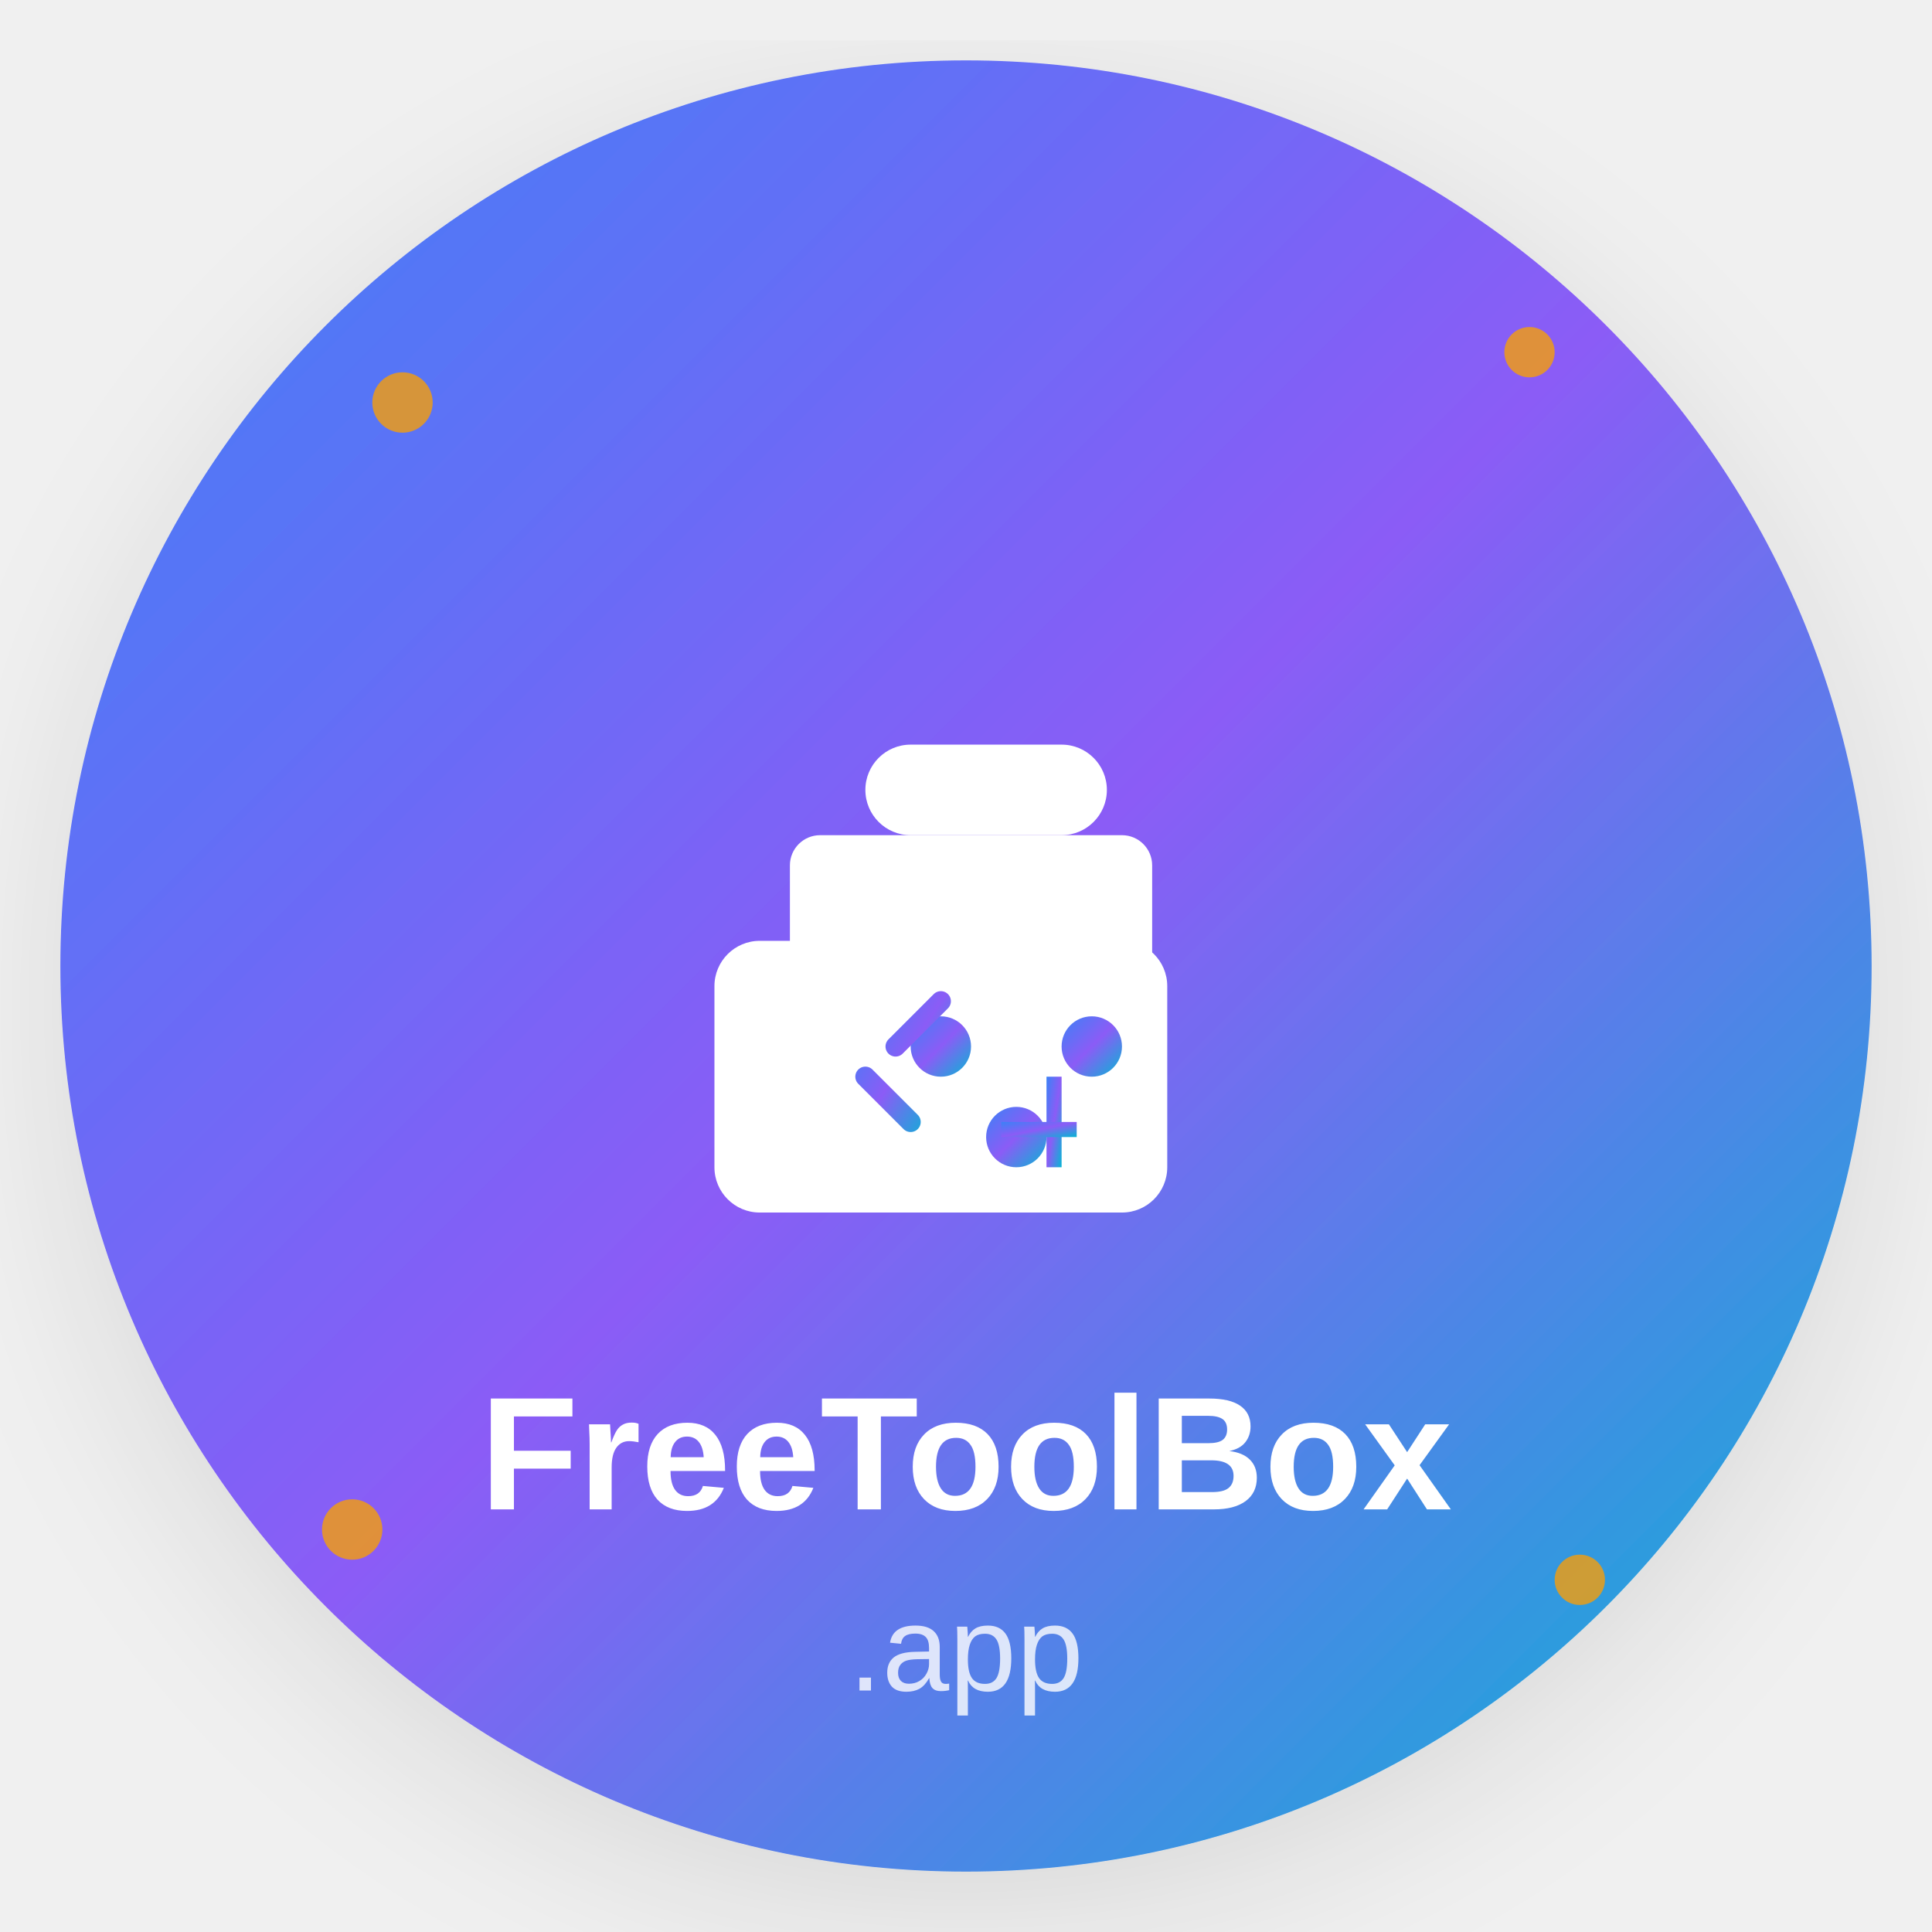
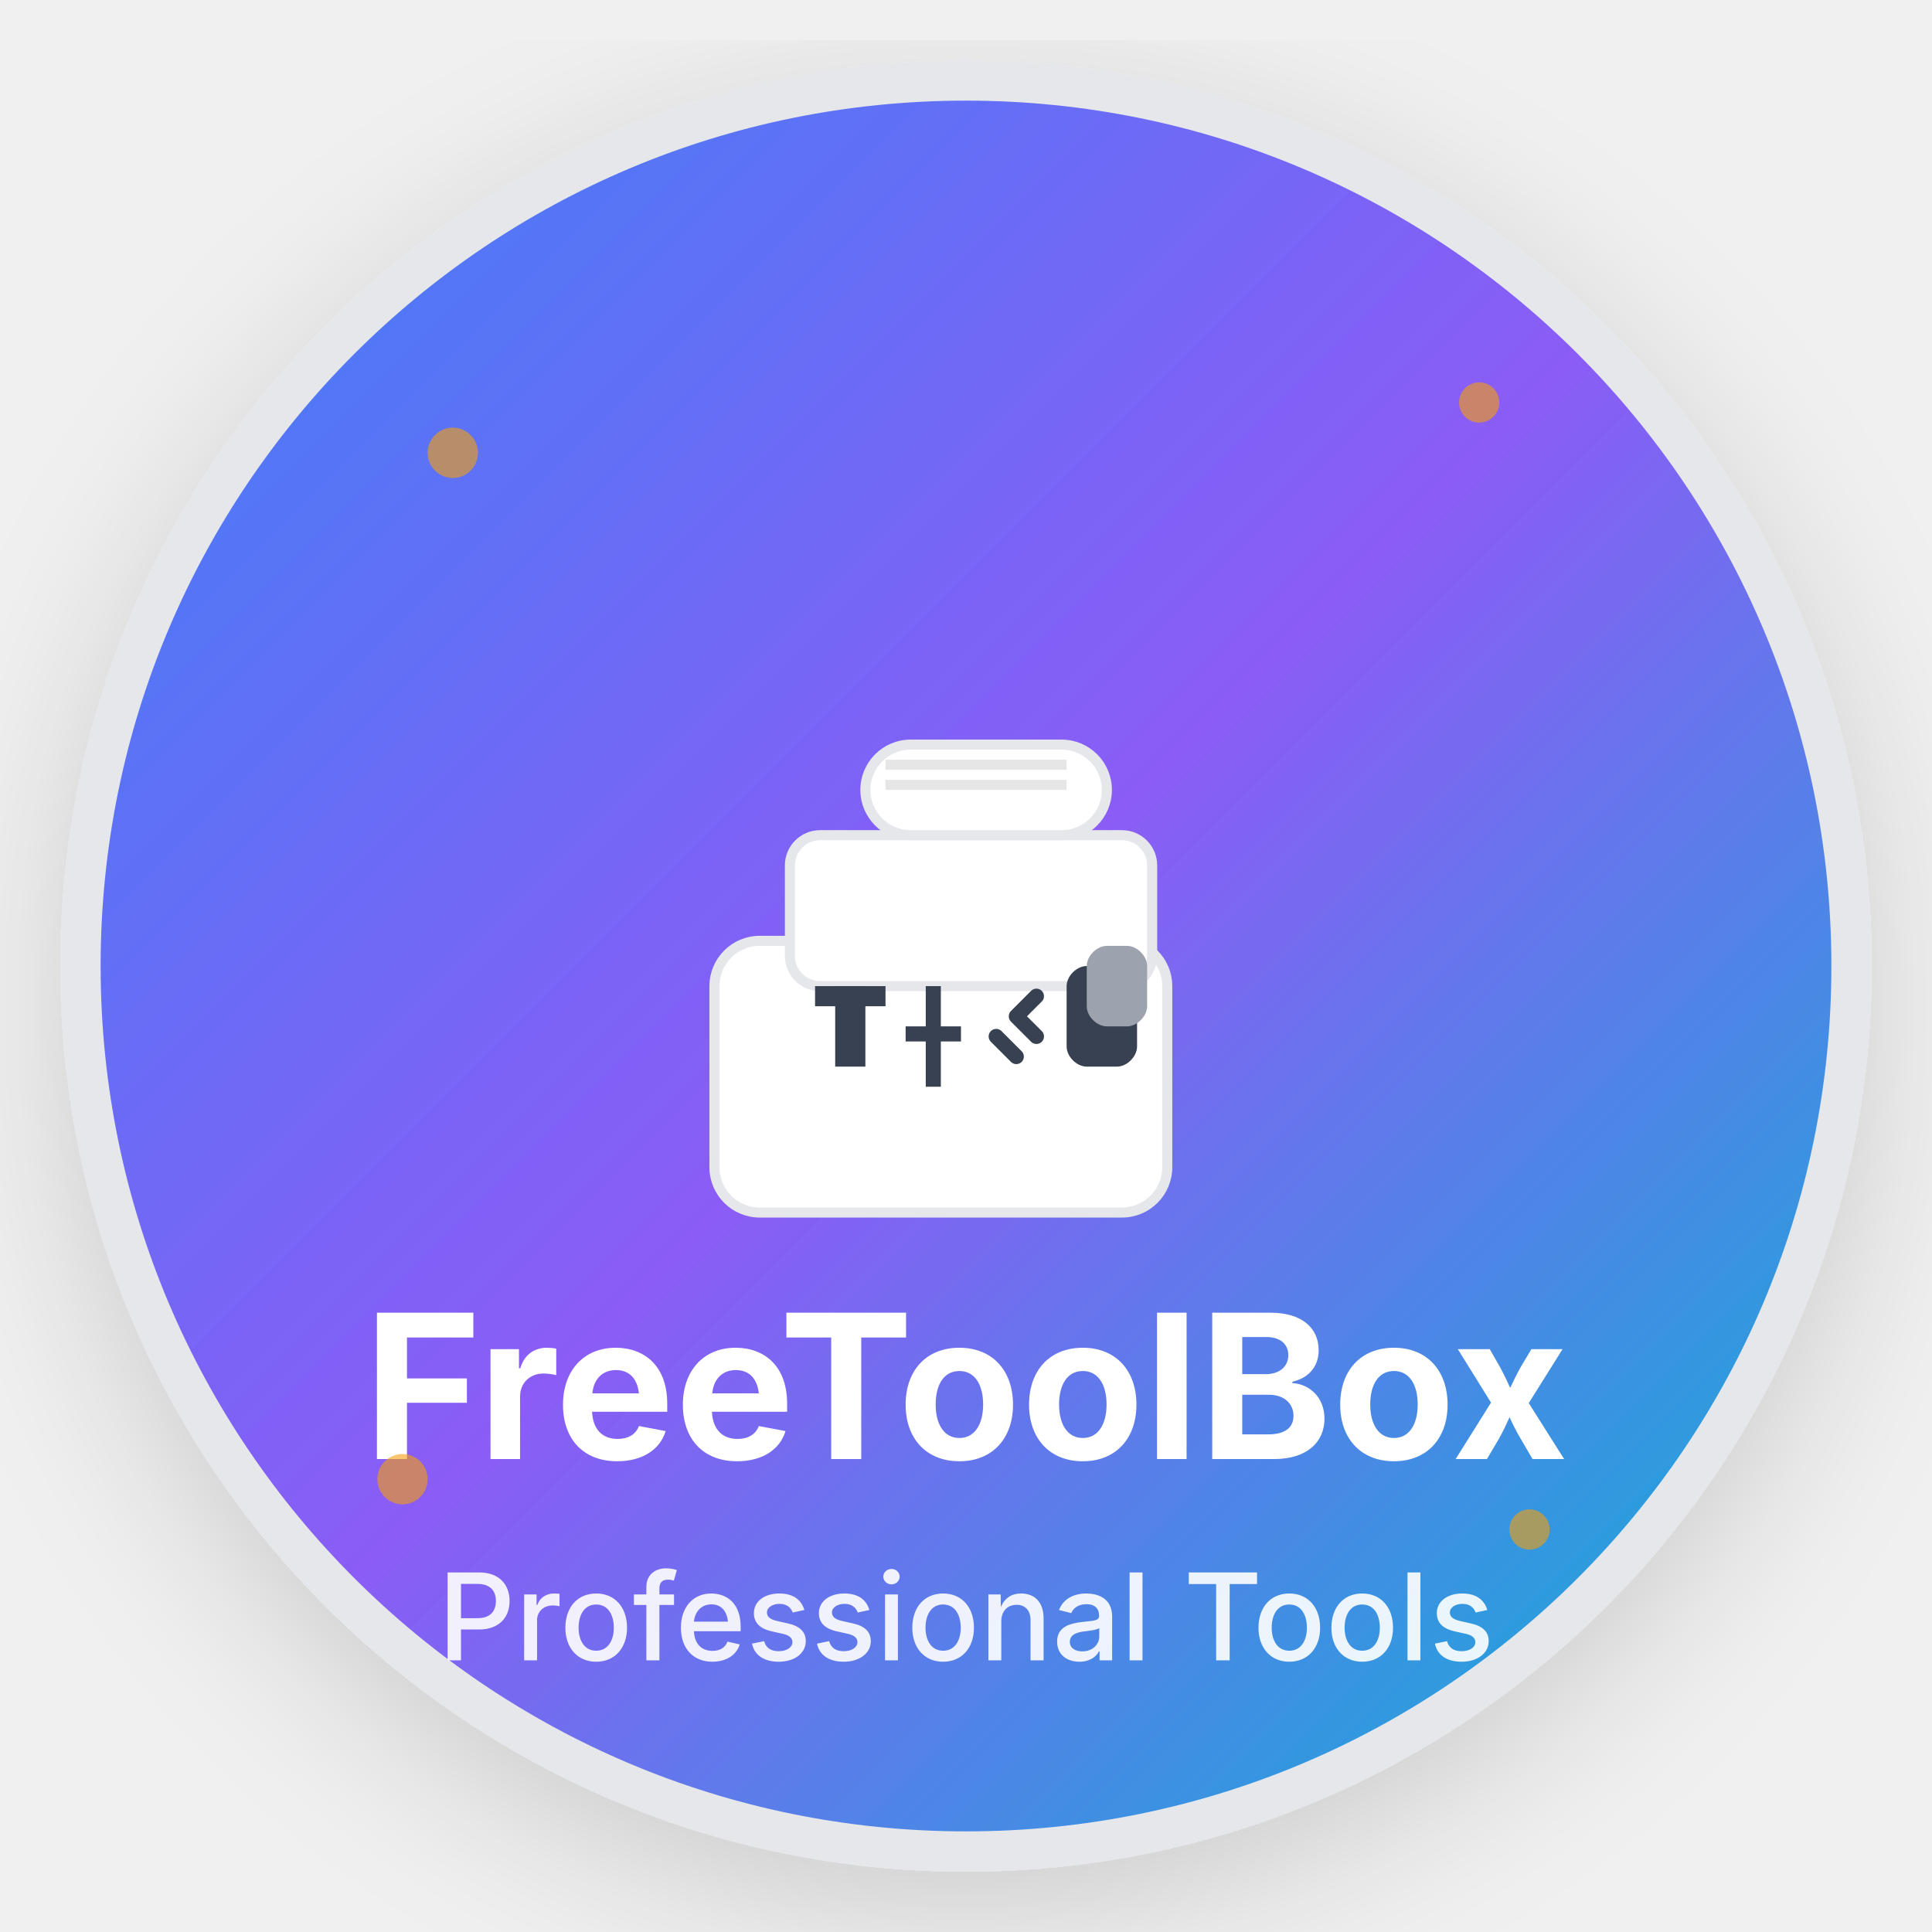
<svg xmlns="http://www.w3.org/2000/svg" width="192" height="192" viewBox="0 0 192 192" fill="none">
  <defs>
-     <linearGradient id="squareGradient" x1="0%" y1="0%" x2="100%" y2="100%">
+     <linearGradient id="squareToolboxGradient" x1="0%" y1="0%" x2="100%" y2="100%">
      <stop offset="0%" style="stop-color:#3B82F6;stop-opacity:1" />
      <stop offset="50%" style="stop-color:#8B5CF6;stop-opacity:1" />
      <stop offset="100%" style="stop-color:#06B6D4;stop-opacity:1" />
    </linearGradient>
-     <filter id="shadow">
-       <feDropShadow dx="0" dy="4" stdDeviation="8" flood-color="rgba(0,0,0,0.1)" />
+     <linearGradient id="squareTextGradient" x1="0%" y1="0%" x2="100%" y2="0%">
+       <stop offset="0%" style="stop-color:#1E40AF;stop-opacity:1" />
+       <stop offset="100%" style="stop-color:#7C3AED;stop-opacity:1" />
+     </linearGradient>
+     <filter id="squareShadow">
+       <feDropShadow dx="0" dy="4" stdDeviation="8" flood-color="rgba(0,0,0,0.15)" />
    </filter>
  </defs>
-   <circle cx="96" cy="96" r="90" fill="url(#squareGradient)" filter="url(#shadow)" />
+   <circle cx="96" cy="96" r="88" fill="url(#squareToolboxGradient)" filter="url(#squareShadow)" stroke="#E5E7EB" stroke-width="4" />
  <g transform="translate(56, 56)">
-     <rect x="15" y="37.5" width="45" height="27" rx="4.5" fill="white" />
-     <rect x="22.5" y="27" width="36" height="15" rx="3" fill="white" />
-     <rect x="30" y="18" width="24" height="9" rx="4.5" fill="white" />
-     <circle cx="37.5" cy="48" r="3" fill="url(#squareGradient)" />
-     <circle cx="52.5" cy="48" r="3" fill="url(#squareGradient)" />
-     <circle cx="45" cy="57" r="3" fill="url(#squareGradient)" />
-     <path d="M30 51l4.5 4.5M37.5 43.5l-4.5 4.5" stroke="url(#squareGradient)" stroke-width="2" stroke-linecap="round" />
-     <rect x="48" y="51" width="1.5" height="9" fill="url(#squareGradient)" />
-     <rect x="43.5" y="55.5" width="7.5" height="1.5" fill="url(#squareGradient)" />
+     <rect x="15" y="37.5" width="45" height="27" rx="4.5" fill="white" stroke="#E5E7EB" stroke-width="1" />
+     <rect x="22.5" y="27" width="36" height="15" rx="3" fill="white" stroke="#E5E7EB" stroke-width="1" />
+     <rect x="30" y="18" width="24" height="9" rx="4.5" fill="white" stroke="#E5E7EB" stroke-width="1" />
+     <line x1="32" y1="20" x2="50" y2="20" stroke="rgba(0,0,0,0.1)" stroke-width="1" />
+     <line x1="32" y1="22" x2="50" y2="22" stroke="rgba(0,0,0,0.1)" stroke-width="1" />
+     <rect x="27" y="42" width="3" height="8" fill="#374151" />
+     <rect x="25" y="42" width="7" height="2" fill="#374151" />
+     <rect x="36" y="42" width="1.5" height="10" fill="#374151" />
+     <rect x="34" y="46" width="5.5" height="1.5" fill="#374151" />
+     <path d="M45 45l2 2M47 43l-2 2M43 47l2 2M45 45l2-2" stroke="#374151" stroke-width="1.5" stroke-linecap="round" />
+     <path d="M50 42c0-1 1-2 2-2l3 0c1 0 2 1 2 2v6c0 1-1 2-2 2l-3 0c-1 0-2-1-2-2z" fill="#374151" />
+     <path d="M52 40c0-1 1-2 2-2l2 0c1 0 2 1 2 2v4c0 1-1 2-2 2l-2 0c-1 0-2-1-2-2z" fill="#9CA3AF" />
  </g>
-   <text x="96" y="150" text-anchor="middle" font-family="Arial, sans-serif" font-size="16" font-weight="bold" fill="white">
+   <text x="96" y="145" text-anchor="middle" font-family="system-ui, -apple-system, sans-serif" font-size="20" font-weight="700" fill="white">
    FreeToolBox
  </text>
-   <text x="96" y="168" text-anchor="middle" font-family="Arial, sans-serif" font-size="12" font-weight="normal" fill="rgba(255,255,255,0.8)">
-     .app
+   <text x="96" y="165" text-anchor="middle" font-family="system-ui, -apple-system, sans-serif" font-size="12" font-weight="500" fill="rgba(255,255,255,0.9)">
+     Professional Tools
  </text>
-   <g opacity="0.8">
-     <circle cx="40" cy="40" r="3" fill="#F59E0B" />
-     <circle cx="152" cy="35" r="2.5" fill="#F59E0B" />
-     <circle cx="35" cy="152" r="3" fill="#F59E0B" />
-     <circle cx="157" cy="157" r="2.5" fill="#F59E0B" />
+   <g opacity="0.6">
+     <circle cx="45" cy="45" r="2.5" fill="#F59E0B" />
+     <circle cx="147" cy="40" r="2" fill="#F59E0B" />
+     <circle cx="40" cy="147" r="2.5" fill="#F59E0B" />
+     <circle cx="152" cy="152" r="2" fill="#F59E0B" />
  </g>
</svg>
